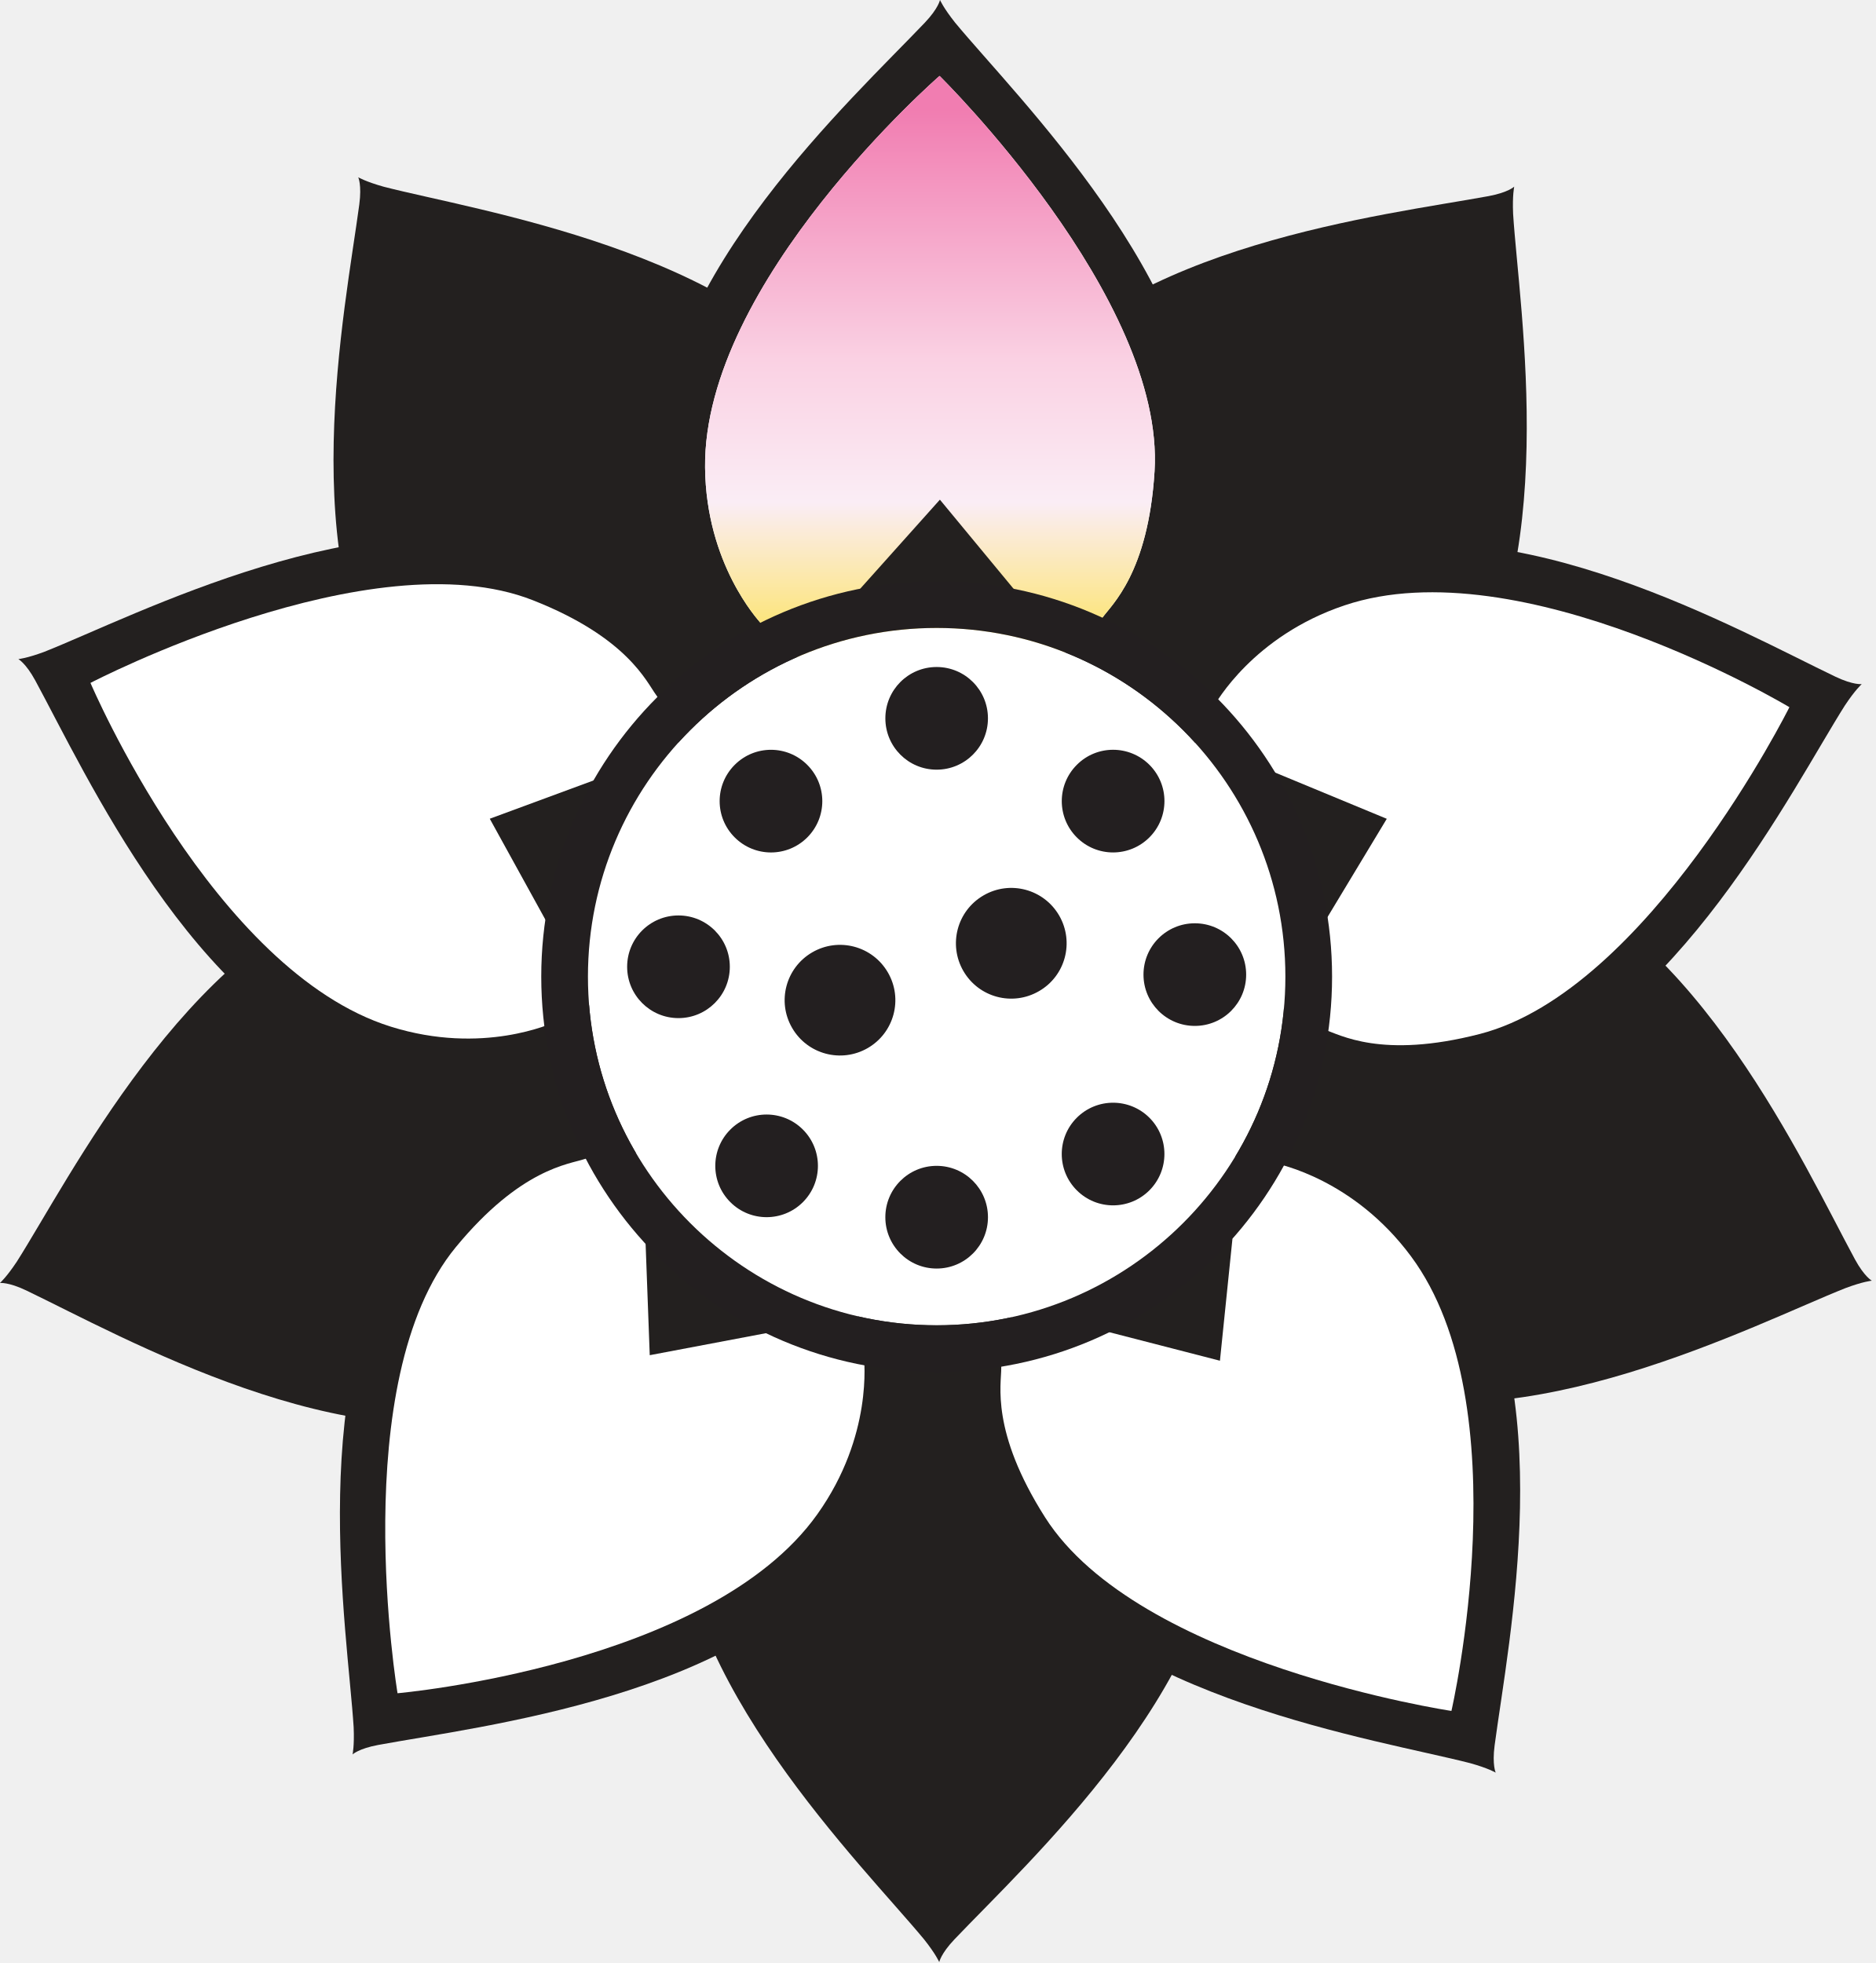
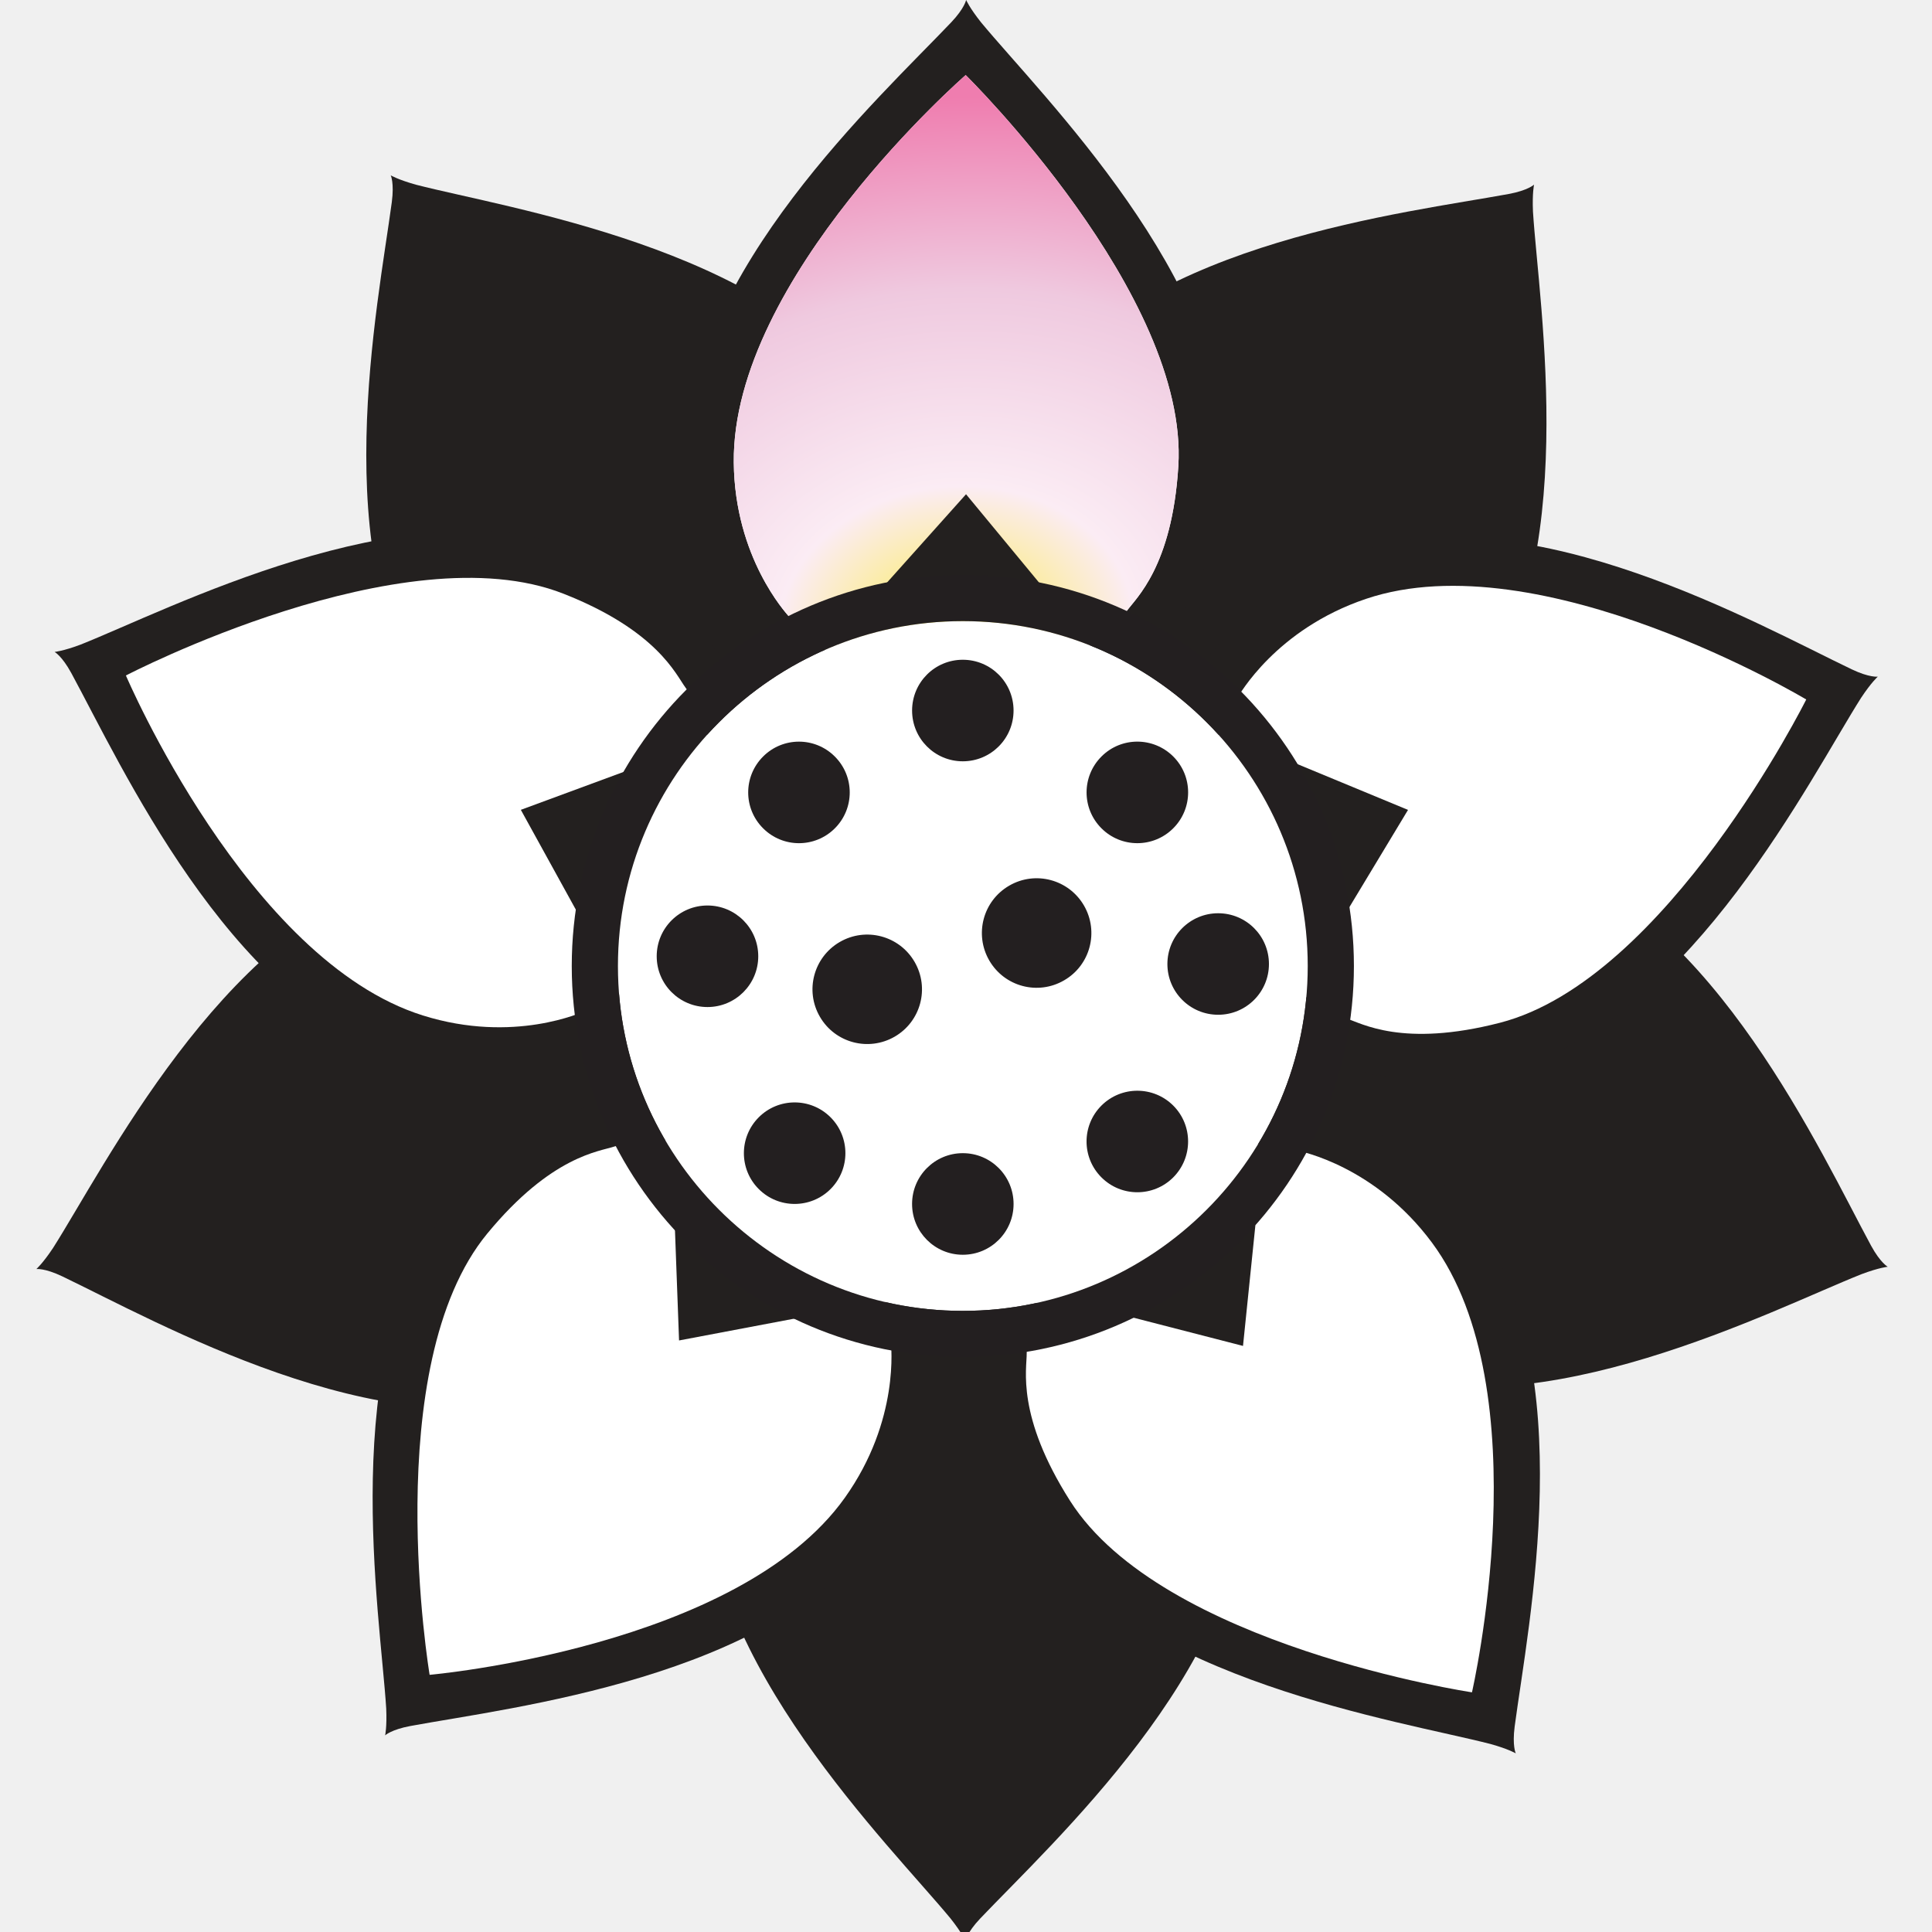
- <svg xmlns="http://www.w3.org/2000/svg" width="384px" height="402px" version="1.1" xml:space="preserve" style="fill-rule:evenodd;clip-rule:evenodd;stroke-linejoin:round;stroke-miterlimit:2;">
-   <g transform="matrix(1,0,0,1,-7.542803,-0)">
+ <svg xmlns="http://www.w3.org/2000/svg" width="400px" height="400px" version="1.1" xml:space="preserve" style="fill-rule:evenodd;clip-rule:evenodd;stroke-linejoin:round;stroke-miterlimit:2;">
+   <g>
    <g>
      <g transform="matrix(107.8855,17.21061,17.21061,-107.8855,84.07665,105.8422)">
        <path d="M-0.129,0.624C-0.129,0.624 -0.12,0.611 -0.119,0.574C-0.114,0.376 -0.136,-0.112 0.099,-0.352C0.598,-0.863 1.322,-0.152 0.831,0.358C0.598,0.601 0.1,0.597 -0.079,0.614C-0.114,0.618 -0.129,0.624 -0.129,0.624Z" style="fill:rgb(35,32,31);fill-rule:nonzero;" />
      </g>
      <g transform="matrix(49.67756,-97.30176,-97.30176,-49.67756,74.65263,281.1909)">
        <path d="M-0.129,0.624C-0.129,0.624 -0.12,0.611 -0.119,0.574C-0.114,0.376 -0.136,-0.112 0.099,-0.352C0.598,-0.863 1.322,-0.152 0.831,0.358C0.598,0.601 0.1,0.597 -0.079,0.614C-0.114,0.618 -0.129,0.624 -0.129,0.624Z" style="fill:rgb(35,32,31);fill-rule:nonzero;" />
      </g>
      <g transform="matrix(-77.2386,-77.26378,-77.26378,77.2386,238.1232,343.6531)">
        <path d="M-0.129,0.624C-0.129,0.624 -0.12,0.611 -0.119,0.574C-0.114,0.376 -0.136,-0.112 0.099,-0.352C0.598,-0.863 1.322,-0.152 0.831,0.358C0.598,0.601 0.1,0.597 -0.079,0.614C-0.114,0.618 -0.129,0.624 -0.129,0.624Z" style="fill:rgb(35,32,31);fill-rule:nonzero;" />
      </g>
      <g transform="matrix(-97.33926,49.60404,49.60404,97.33926,347.328,207.9306)">
        <path d="M-0.129,0.624C-0.129,0.624 -0.12,0.611 -0.119,0.574C-0.114,0.376 -0.136,-0.112 0.099,-0.352C0.598,-0.863 1.322,-0.152 0.831,0.358C0.598,0.601 0.1,0.597 -0.079,0.614C-0.114,0.618 -0.129,0.624 -0.129,0.624Z" style="fill:rgb(35,32,31);fill-rule:nonzero;" />
      </g>
      <g transform="matrix(17.07164,107.9076,107.9076,-17.07164,252.4779,62.79864)">
        <path d="M-0.129,0.624C-0.129,0.624 -0.12,0.611 -0.119,0.574C-0.114,0.376 -0.136,-0.112 0.099,-0.352C0.598,-0.863 1.322,-0.152 0.831,0.358C0.598,0.601 0.1,0.597 -0.079,0.614C-0.114,0.618 -0.129,0.624 -0.129,0.624Z" style="fill:rgb(35,32,31);fill-rule:nonzero;" />
      </g>
+     </g>
+     <g>
      <g transform="matrix(5.555556,0,0,5.555556,0,0)">
        <g transform="matrix(17.51361,-8.943339,-8.943339,-17.51361,9.874318,34.07056)">
          <path d="M-0.129,0.624C-0.129,0.624 -0.12,0.611 -0.119,0.574C-0.114,0.376 -0.136,-0.112 0.099,-0.352C0.598,-0.863 1.322,-0.152 0.831,0.358C0.598,0.601 0.1,0.597 -0.079,0.614C-0.114,0.618 -0.129,0.624 -0.129,0.624Z" style="fill:rgb(35,32,31);fill-rule:nonzero;" />
        </g>
        <g transform="matrix(14.59185,-7.451339,-7.451339,-14.59185,10.61485,33.16888)">
          <path d="M-0.1,0.599C-0.1,0.599 -0.149,-0.104 0.15,-0.397C0.305,-0.549 0.477,-0.555 0.485,-0.556C0.741,-0.6 1.062,-0.257 1.021,-0.004C1.015,0.031 1.023,0.14 0.871,0.312C0.612,0.605 -0.1,0.599 -0.1,0.599Z" style="fill:white;fill-rule:nonzero;" />
-         </g>
-         <g transform="matrix(-1.837691,5.239665,5.239665,1.837691,22.0508,28.07)">
-           <path d="M0.516,-0.323L0.015,0.283L1.06,0.285L0.516,-0.323Z" style="fill:rgb(35,32,31);fill-rule:nonzero;" />
        </g>
      </g>
      <g transform="matrix(5.555556,0,0,5.555556,0,0)">
        <g transform="matrix(-3.080253,-19.4222,-19.4222,3.080253,26.07503,60.24395)">
          <path d="M-0.129,0.624C-0.129,0.624 -0.12,0.611 -0.119,0.574C-0.114,0.376 -0.136,-0.112 0.099,-0.352C0.598,-0.863 1.322,-0.152 0.831,0.358C0.598,0.601 0.1,0.597 -0.079,0.614C-0.114,0.618 -0.129,0.624 -0.129,0.624Z" style="fill:rgb(35,32,31);fill-rule:nonzero;" />
        </g>
        <g transform="matrix(-2.56638,-16.18203,-16.18203,2.56638,25.447,59.2606)">
          <path d="M-0.1,0.599C-0.1,0.599 -0.149,-0.104 0.15,-0.397C0.305,-0.549 0.477,-0.555 0.485,-0.556C0.741,-0.6 1.062,-0.257 1.021,-0.004C1.015,0.031 1.023,0.14 0.871,0.312C0.612,0.605 -0.1,0.599 -0.1,0.599Z" style="fill:white;fill-rule:nonzero;" />
        </g>
-         <g transform="matrix(4.407612,3.377004,3.377004,-4.407612,24.12283,46.78878)">
-           <path d="M0.516,-0.323L0.015,0.283L1.06,0.285L0.516,-0.323Z" style="fill:rgb(35,32,31);fill-rule:nonzero;" />
-         </g>
      </g>
      <g transform="matrix(5.555556,0,0,5.555556,0,0)">
        <g transform="matrix(-19.42246,-3.078629,-3.078629,19.42246,55.90335,52.8253)">
          <path d="M-0.129,0.624C-0.129,0.624 -0.12,0.611 -0.119,0.574C-0.114,0.376 -0.136,-0.112 0.099,-0.352C0.598,-0.863 1.322,-0.152 0.831,0.358C0.598,0.601 0.1,0.597 -0.079,0.614C-0.114,0.618 -0.129,0.624 -0.129,0.624Z" style="fill:rgb(35,32,31);fill-rule:nonzero;" />
        </g>
        <g transform="matrix(-16.18225,-2.565027,-2.565027,16.18225,54.77396,53.11835)">
          <path d="M-0.1,0.599C-0.1,0.599 -0.149,-0.104 0.15,-0.397C0.305,-0.549 0.477,-0.555 0.485,-0.556C0.741,-0.6 1.062,-0.257 1.021,-0.004C1.015,0.031 1.023,0.14 0.871,0.312C0.612,0.605 -0.1,0.599 -0.1,0.599Z" style="fill:white;fill-rule:nonzero;" />
-         </g>
-         <g transform="matrix(4.49433,-3.260704,-3.260704,-4.49433,42.95098,50.38966)">
-           <path d="M0.516,-0.323L0.015,0.283L1.06,0.285L0.516,-0.323Z" style="fill:rgb(35,32,31);fill-rule:nonzero;" />
        </g>
      </g>
      <g transform="matrix(5.555556,0,0,5.555556,0,0)">
        <g transform="matrix(-8.92008,17.52547,17.52547,8.92008,57.89314,21.9118)">
          <path d="M-0.129,0.624C-0.129,0.624 -0.12,0.611 -0.119,0.574C-0.114,0.376 -0.136,-0.112 0.099,-0.352C0.598,-0.863 1.322,-0.152 0.831,0.358C0.598,0.601 0.1,0.597 -0.079,0.614C-0.114,0.618 -0.129,0.624 -0.129,0.624Z" style="fill:rgb(35,32,31);fill-rule:nonzero;" />
        </g>
        <g transform="matrix(-7.43196,14.60173,14.60173,7.43196,57.8235,23.07651)">
          <path d="M-0.1,0.599C-0.1,0.599 -0.149,-0.104 0.15,-0.397C0.305,-0.549 0.477,-0.555 0.485,-0.556C0.741,-0.6 1.062,-0.257 1.021,-0.004C1.015,0.031 1.023,0.14 0.871,0.312C0.612,0.605 -0.1,0.599 -0.1,0.599Z" style="fill:white;fill-rule:nonzero;" />
        </g>
-         <g transform="matrix(-1.837691,-5.239665,-5.239665,1.837691,51.72856,33.47983)">
-           <path d="M0.516,-0.323L0.015,0.283L1.06,0.285L0.516,-0.323Z" style="fill:rgb(35,32,31);fill-rule:nonzero;" />
-         </g>
      </g>
      <g transform="matrix(5.555556,0,0,5.555556,0,0)">
        <g transform="matrix(13.90521,13.90521,13.90521,-13.90521,29.12146,10.46928)">
          <path d="M-0.129,0.624C-0.129,0.624 -0.12,0.611 -0.119,0.574C-0.114,0.376 -0.136,-0.112 0.099,-0.352C0.598,-0.863 1.322,-0.152 0.831,0.358C0.598,0.601 0.1,0.597 -0.079,0.614C-0.114,0.618 -0.129,0.624 -0.129,0.624Z" style="fill:rgb(35,32,31);fill-rule:nonzero;" />
        </g>
        <g transform="matrix(11.58543,11.58543,11.58543,-11.58543,30.20746,10.8959)">
          <path d="M-0.1,0.599C-0.1,0.599 -0.149,-0.104 0.15,-0.397C0.305,-0.549 0.477,-0.555 0.485,-0.556C0.741,-0.6 1.062,-0.257 1.021,-0.004C1.015,0.031 1.023,0.14 0.871,0.312C0.612,0.605 -0.1,0.599 -0.1,0.599Z" style="fill:white;fill-rule:nonzero;" />
        </g>
-         <g transform="matrix(11.58543,11.58543,11.58543,-11.58543,30.20746,10.8959)">
-           <path d="M-0.1,0.599C-0.1,0.599 -0.149,-0.104 0.15,-0.397C0.305,-0.549 0.477,-0.555 0.485,-0.556C0.741,-0.6 1.062,-0.257 1.021,-0.004C1.015,0.031 1.023,0.14 0.871,0.312C0.612,0.605 -0.1,0.599 -0.1,0.599Z" style="fill:url(#_Linear1);fill-rule:nonzero;" />
-         </g>
-         <g transform="matrix(-5.552584,-0,-0,5.552584,38.86645,20.2124)">
-           <path d="M0.516,-0.323L0.015,0.283L1.06,0.285L0.516,-0.323Z" style="fill:rgb(35,32,31);fill-rule:nonzero;" />
-         </g>
      </g>
-       <g transform="matrix(5.555556,0,0,5.555556,0,0)">
-         <g transform="matrix(-1.501736,0,0,1.501736,35.88199,48.85336)">
-           <path d="M0,-17.118C4.719,-17.118 8.559,-13.278 8.559,-8.558C8.559,-3.84 4.719,0 0,0C-4.719,0 -8.559,-3.84 -8.559,-8.558C-8.559,-13.278 -4.719,-17.118 0,-17.118" style="fill:white;fill-rule:nonzero;" />
-         </g>
-         <g transform="matrix(1.501736,0,0,1.501736,35.88199,50.5736)">
-           <path d="M0,-19.409C-5.351,-19.409 -9.705,-15.055 -9.705,-9.704C-9.705,-4.354 -5.351,0 0,0C5.351,0 9.705,-4.354 9.705,-9.704C9.705,-15.055 5.351,-19.409 0,-19.409M0,-1.146C-4.719,-1.146 -8.559,-4.985 -8.559,-9.704C-8.559,-14.424 -4.719,-18.263 0,-18.263C4.719,-18.263 8.559,-14.424 8.559,-9.704C8.559,-4.985 4.719,-1.146 0,-1.146" style="fill:rgb(35,31,32);fill-rule:nonzero;" />
-         </g>
-         <g transform="matrix(0,-1.501736,-1.501736,0,35.88169,24.58861)">
-           <path d="M-1.259,-1.259C-1.955,-1.259 -2.519,-0.696 -2.519,0.001C-2.519,0.697 -1.955,1.259 -1.259,1.259C-0.563,1.259 0.001,0.697 0.001,0.001C0.001,-0.696 -0.563,-1.259 -1.259,-1.259" style="fill:rgb(35,31,32);fill-rule:nonzero;" />
-         </g>
-         <g transform="matrix(0,-1.501736,-1.501736,0,35.88244,42.97677)">
-           <path d="M-1.26,-1.259C-0.564,-1.259 0.001,-0.696 0.001,0.001C0.001,0.697 -0.564,1.26 -1.26,1.26C-1.955,1.26 -2.52,0.697 -2.52,0.001C-2.52,-0.696 -1.955,-1.259 -1.26,-1.259" style="fill:rgb(35,31,32);fill-rule:nonzero;" />
-         </g>
-         <g transform="matrix(-1.501736,0,0,1.501736,26.36564,37.52967)">
-           <path d="M0,-2.52C-0.695,-2.52 -1.26,-1.957 -1.26,-1.26C-1.26,-0.564 -0.695,0 0,0C0.696,0 1.26,-0.564 1.26,-1.26C1.26,-1.957 0.696,-2.52 0,-2.52" style="fill:rgb(35,31,32);fill-rule:nonzero;" />
-         </g>
-         <g transform="matrix(-1.501736,0,0,1.501736,45.39759,37.8171)">
-           <path d="M0,-2.519C0.696,-2.519 1.26,-1.956 1.26,-1.259C1.26,-0.563 0.696,0 0,0C-0.696,0 -1.26,-0.563 -1.26,-1.259C-1.26,-1.956 -0.696,-2.519 0,-2.519" style="fill:rgb(35,31,32);fill-rule:nonzero;" />
-         </g>
-         <g transform="matrix(-1.061888,-1.061888,-1.061888,1.061888,27.88351,29.52991)">
-           <path d="M-0.892,-2.149C-1.588,-2.149 -2.151,-1.586 -2.151,-0.89C-2.151,-0.194 -1.588,0.369 -0.892,0.369C-0.195,0.37 0.368,-0.193 0.368,-0.891C0.368,-1.587 -0.195,-2.15 -0.892,-2.149" style="fill:rgb(35,31,32);fill-rule:nonzero;" />
-         </g>
-         <g transform="matrix(-1.061888,-1.061888,-1.061888,1.061888,40.492,42.54059)">
-           <path d="M-0.891,-2.152C-0.196,-2.151 0.368,-1.588 0.369,-0.892C0.369,-0.196 -0.194,0.368 -0.891,0.368C-1.587,0.368 -2.151,-0.196 -2.151,-0.892C-2.15,-1.588 -1.586,-2.152 -0.891,-2.152" style="fill:rgb(35,31,32);fill-rule:nonzero;" />
-         </g>
-         <g transform="matrix(-1.061888,1.061888,1.061888,1.061888,31.50572,42.97556)">
-           <path d="M0.891,-2.15C0.195,-2.151 -0.369,-1.586 -0.369,-0.891C-0.369,-0.195 0.195,0.369 0.891,0.369C1.586,0.369 2.151,-0.195 2.15,-0.891C2.151,-1.586 1.586,-2.15 0.891,-2.15" style="fill:rgb(35,31,32);fill-rule:nonzero;" />
-         </g>
-         <g transform="matrix(-1.299048,0.753448,0.753448,1.299048,34.08943,37.88226)">
-           <path d="M0.681,-2.533C-0.069,-2.533 -0.677,-1.926 -0.677,-1.174C-0.677,-0.424 -0.07,0.183 0.681,0.183C1.432,0.182 2.04,-0.426 2.039,-1.176C2.04,-1.926 1.431,-2.533 0.681,-2.533" style="fill:rgb(35,31,32);fill-rule:nonzero;" />
-         </g>
-         <g transform="matrix(-1.06159,1.062186,1.062186,1.06159,44.27761,29.52931)">
-           <path d="M0.891,-2.15C1.587,-2.15 2.151,-1.587 2.151,-0.891C2.152,-0.195 1.588,0.369 0.891,0.369C0.195,0.369 -0.369,-0.194 -0.369,-0.89C-0.368,-1.586 0.194,-2.151 0.891,-2.15" style="fill:rgb(35,31,32);fill-rule:nonzero;" />
-         </g>
-         <g transform="matrix(-1.299048,0.753448,0.753448,1.299048,40.40325,35.78499)">
-           <path d="M0.681,-2.534C1.432,-2.534 2.039,-1.927 2.04,-1.176C2.04,-0.424 1.433,0.183 0.681,0.182C-0.068,0.184 -0.676,-0.424 -0.677,-1.175C-0.677,-1.927 -0.069,-2.535 0.681,-2.534" style="fill:rgb(35,31,32);fill-rule:nonzero;" />
-         </g>
+     </g>
+     <g id="_1" transform="matrix(64.36352,64.36352,64.36352,-64.36352,167.8192,60.53279)">
+       <path d="M-0.1,0.599C-0.1,0.599 -0.149,-0.104 0.15,-0.397C0.305,-0.549 0.477,-0.555 0.485,-0.556C0.741,-0.6 1.062,-0.257 1.021,-0.004C1.015,0.031 1.023,0.14 0.871,0.312C0.612,0.605 -0.1,0.599 -0.1,0.599Z" style="fill:url(#_Radial1);fill-rule:nonzero;" />
+     </g>
+     <g>
+       <g transform="matrix(-10.20939,29.10925,29.10925,10.20939,122.5045,155.9445)">
+         <path d="M0.516,-0.323L0.015,0.283L1.06,0.285L0.516,-0.323Z" style="fill:rgb(35,32,31);fill-rule:nonzero;" />
+       </g>
+       <g transform="matrix(24.48673,18.76113,18.76113,-24.48673,134.0157,259.9377)">
+         <path d="M0.516,-0.323L0.015,0.283L1.06,0.285L0.516,-0.323Z" style="fill:rgb(35,32,31);fill-rule:nonzero;" />
+       </g>
+       <g transform="matrix(24.9685,-18.11502,-18.11502,-24.9685,238.6166,279.9425)">
+         <path d="M0.516,-0.323L0.015,0.283L1.06,0.285L0.516,-0.323Z" style="fill:rgb(35,32,31);fill-rule:nonzero;" />
+       </g>
+       <g transform="matrix(-10.20939,-29.10925,-29.10925,10.20939,287.3809,185.999)">
+         <path d="M0.516,-0.323L0.015,0.283L1.06,0.285L0.516,-0.323Z" style="fill:rgb(35,32,31);fill-rule:nonzero;" />
+       </g>
+       <g transform="matrix(-30.84769,-0,-0,30.84769,215.9247,112.2911)">
+         <path d="M0.516,-0.323L0.015,0.283L1.06,0.285L0.516,-0.323Z" style="fill:rgb(35,32,31);fill-rule:nonzero;" />
+       </g>
+     </g>
+     <g transform="matrix(5.555556,0,0,5.555556,0,0)">
+       <g transform="matrix(-1.501736,0,0,1.501736,35.88199,48.85336)">
+         <path d="M0,-17.118C4.719,-17.118 8.559,-13.278 8.559,-8.558C8.559,-3.84 4.719,0 0,0C-4.719,0 -8.559,-3.84 -8.559,-8.558C-8.559,-13.278 -4.719,-17.118 0,-17.118" style="fill:white;fill-rule:nonzero;" />
+       </g>
+       <g transform="matrix(1.501736,0,0,1.501736,35.88199,50.5736)">
+         <path d="M0,-19.409C-5.351,-19.409 -9.705,-15.055 -9.705,-9.704C-9.705,-4.354 -5.351,0 0,0C5.351,0 9.705,-4.354 9.705,-9.704C9.705,-15.055 5.351,-19.409 0,-19.409M0,-1.146C-4.719,-1.146 -8.559,-4.985 -8.559,-9.704C-8.559,-14.424 -4.719,-18.263 0,-18.263C4.719,-18.263 8.559,-14.424 8.559,-9.704C8.559,-4.985 4.719,-1.146 0,-1.146" style="fill:rgb(35,31,32);fill-rule:nonzero;" />
+       </g>
+       <g transform="matrix(0,-1.501736,-1.501736,0,35.88169,24.58861)">
+         <path d="M-1.259,-1.259C-1.955,-1.259 -2.519,-0.696 -2.519,0.001C-2.519,0.697 -1.955,1.259 -1.259,1.259C-0.563,1.259 0.001,0.697 0.001,0.001C0.001,-0.696 -0.563,-1.259 -1.259,-1.259" style="fill:rgb(35,31,32);fill-rule:nonzero;" />
+       </g>
+       <g transform="matrix(0,-1.501736,-1.501736,0,35.88244,42.97677)">
+         <path d="M-1.26,-1.259C-0.564,-1.259 0.001,-0.696 0.001,0.001C0.001,0.697 -0.564,1.26 -1.26,1.26C-1.955,1.26 -2.52,0.697 -2.52,0.001C-2.52,-0.696 -1.955,-1.259 -1.26,-1.259" style="fill:rgb(35,31,32);fill-rule:nonzero;" />
+       </g>
+       <g transform="matrix(-1.501736,0,0,1.501736,26.36564,37.52967)">
+         <path d="M0,-2.52C-0.695,-2.52 -1.26,-1.957 -1.26,-1.26C-1.26,-0.564 -0.695,0 0,0C0.696,0 1.26,-0.564 1.26,-1.26C1.26,-1.957 0.696,-2.52 0,-2.52" style="fill:rgb(35,31,32);fill-rule:nonzero;" />
+       </g>
+       <g transform="matrix(-1.501736,0,0,1.501736,45.39759,37.8171)">
+         <path d="M0,-2.519C0.696,-2.519 1.26,-1.956 1.26,-1.259C1.26,-0.563 0.696,0 0,0C-0.696,0 -1.26,-0.563 -1.26,-1.259C-1.26,-1.956 -0.696,-2.519 0,-2.519" style="fill:rgb(35,31,32);fill-rule:nonzero;" />
+       </g>
+       <g transform="matrix(-1.061888,-1.061888,-1.061888,1.061888,27.88351,29.52991)">
+         <path d="M-0.892,-2.149C-1.588,-2.149 -2.151,-1.586 -2.151,-0.89C-2.151,-0.194 -1.588,0.369 -0.892,0.369C-0.195,0.37 0.368,-0.193 0.368,-0.891C0.368,-1.587 -0.195,-2.15 -0.892,-2.149" style="fill:rgb(35,31,32);fill-rule:nonzero;" />
+       </g>
+       <g transform="matrix(-1.061888,-1.061888,-1.061888,1.061888,40.492,42.54059)">
+         <path d="M-0.891,-2.152C-0.196,-2.151 0.368,-1.588 0.369,-0.892C0.369,-0.196 -0.194,0.368 -0.891,0.368C-1.587,0.368 -2.151,-0.196 -2.151,-0.892C-2.15,-1.588 -1.586,-2.152 -0.891,-2.152" style="fill:rgb(35,31,32);fill-rule:nonzero;" />
+       </g>
+       <g transform="matrix(-1.061888,1.061888,1.061888,1.061888,31.50572,42.97556)">
+         <path d="M0.891,-2.15C0.195,-2.151 -0.369,-1.586 -0.369,-0.891C-0.369,-0.195 0.195,0.369 0.891,0.369C1.586,0.369 2.151,-0.195 2.15,-0.891C2.151,-1.586 1.586,-2.15 0.891,-2.15" style="fill:rgb(35,31,32);fill-rule:nonzero;" />
+       </g>
+       <g transform="matrix(-1.299048,0.753448,0.753448,1.299048,34.08943,37.88226)">
+         <path d="M0.681,-2.533C-0.069,-2.533 -0.677,-1.926 -0.677,-1.174C-0.677,-0.424 -0.07,0.183 0.681,0.183C1.432,0.182 2.04,-0.426 2.039,-1.176C2.04,-1.926 1.431,-2.533 0.681,-2.533" style="fill:rgb(35,31,32);fill-rule:nonzero;" />
+       </g>
+       <g transform="matrix(-1.06159,1.062186,1.062186,1.06159,44.27761,29.52931)">
+         <path d="M0.891,-2.15C1.587,-2.15 2.151,-1.587 2.151,-0.891C2.152,-0.195 1.588,0.369 0.891,0.369C0.195,0.369 -0.369,-0.194 -0.369,-0.89C-0.368,-1.586 0.194,-2.151 0.891,-2.15" style="fill:rgb(35,31,32);fill-rule:nonzero;" />
+       </g>
+       <g transform="matrix(-1.299048,0.753448,0.753448,1.299048,40.40325,35.78499)">
+         <path d="M0.681,-2.534C1.432,-2.534 2.039,-1.927 2.04,-1.176C2.04,-0.424 1.433,0.183 0.681,0.182C-0.068,0.184 -0.676,-0.424 -0.677,-1.175C-0.677,-1.927 -0.069,-2.535 0.681,-2.534" style="fill:rgb(35,31,32);fill-rule:nonzero;" />
      </g>
    </g>
  </g>
  <defs>
-     <linearGradient id="_Linear1" x1="0" y1="0" x2="1" y2="0" gradientUnits="userSpaceOnUse" gradientTransform="matrix(-0.841811,0.841811,0.841811,0.841811,0.798167,-0.298183)">
-       <stop offset="0" style="stop-color:rgb(253,228,107);stop-opacity:1" />
-       <stop offset="0.26" style="stop-color:rgb(250,237,245);stop-opacity:1" />
-       <stop offset="0.53" style="stop-color:rgb(250,209,227);stop-opacity:1" />
-       <stop offset="1" style="stop-color:rgb(241,125,177);stop-opacity:1" />
-     </linearGradient>
+     <radialGradient id="_Radial1" cx="0" cy="0" r="1" gradientUnits="userSpaceOnUse" gradientTransform="matrix(-0.839991,0.870918,1.042443,1.080824,0.77448,-0.310345)">
+       <stop offset="0" style="stop-color:rgb(250,237,74);stop-opacity:1" />
+       <stop offset="0.27" style="stop-color:rgb(251,236,244);stop-opacity:1" />
+       <stop offset="0.64" style="stop-color:rgb(239,201,223);stop-opacity:1" />
+       <stop offset="1" style="stop-color:rgb(239,125,175);stop-opacity:1" />
+     </radialGradient>
  </defs>
</svg>
